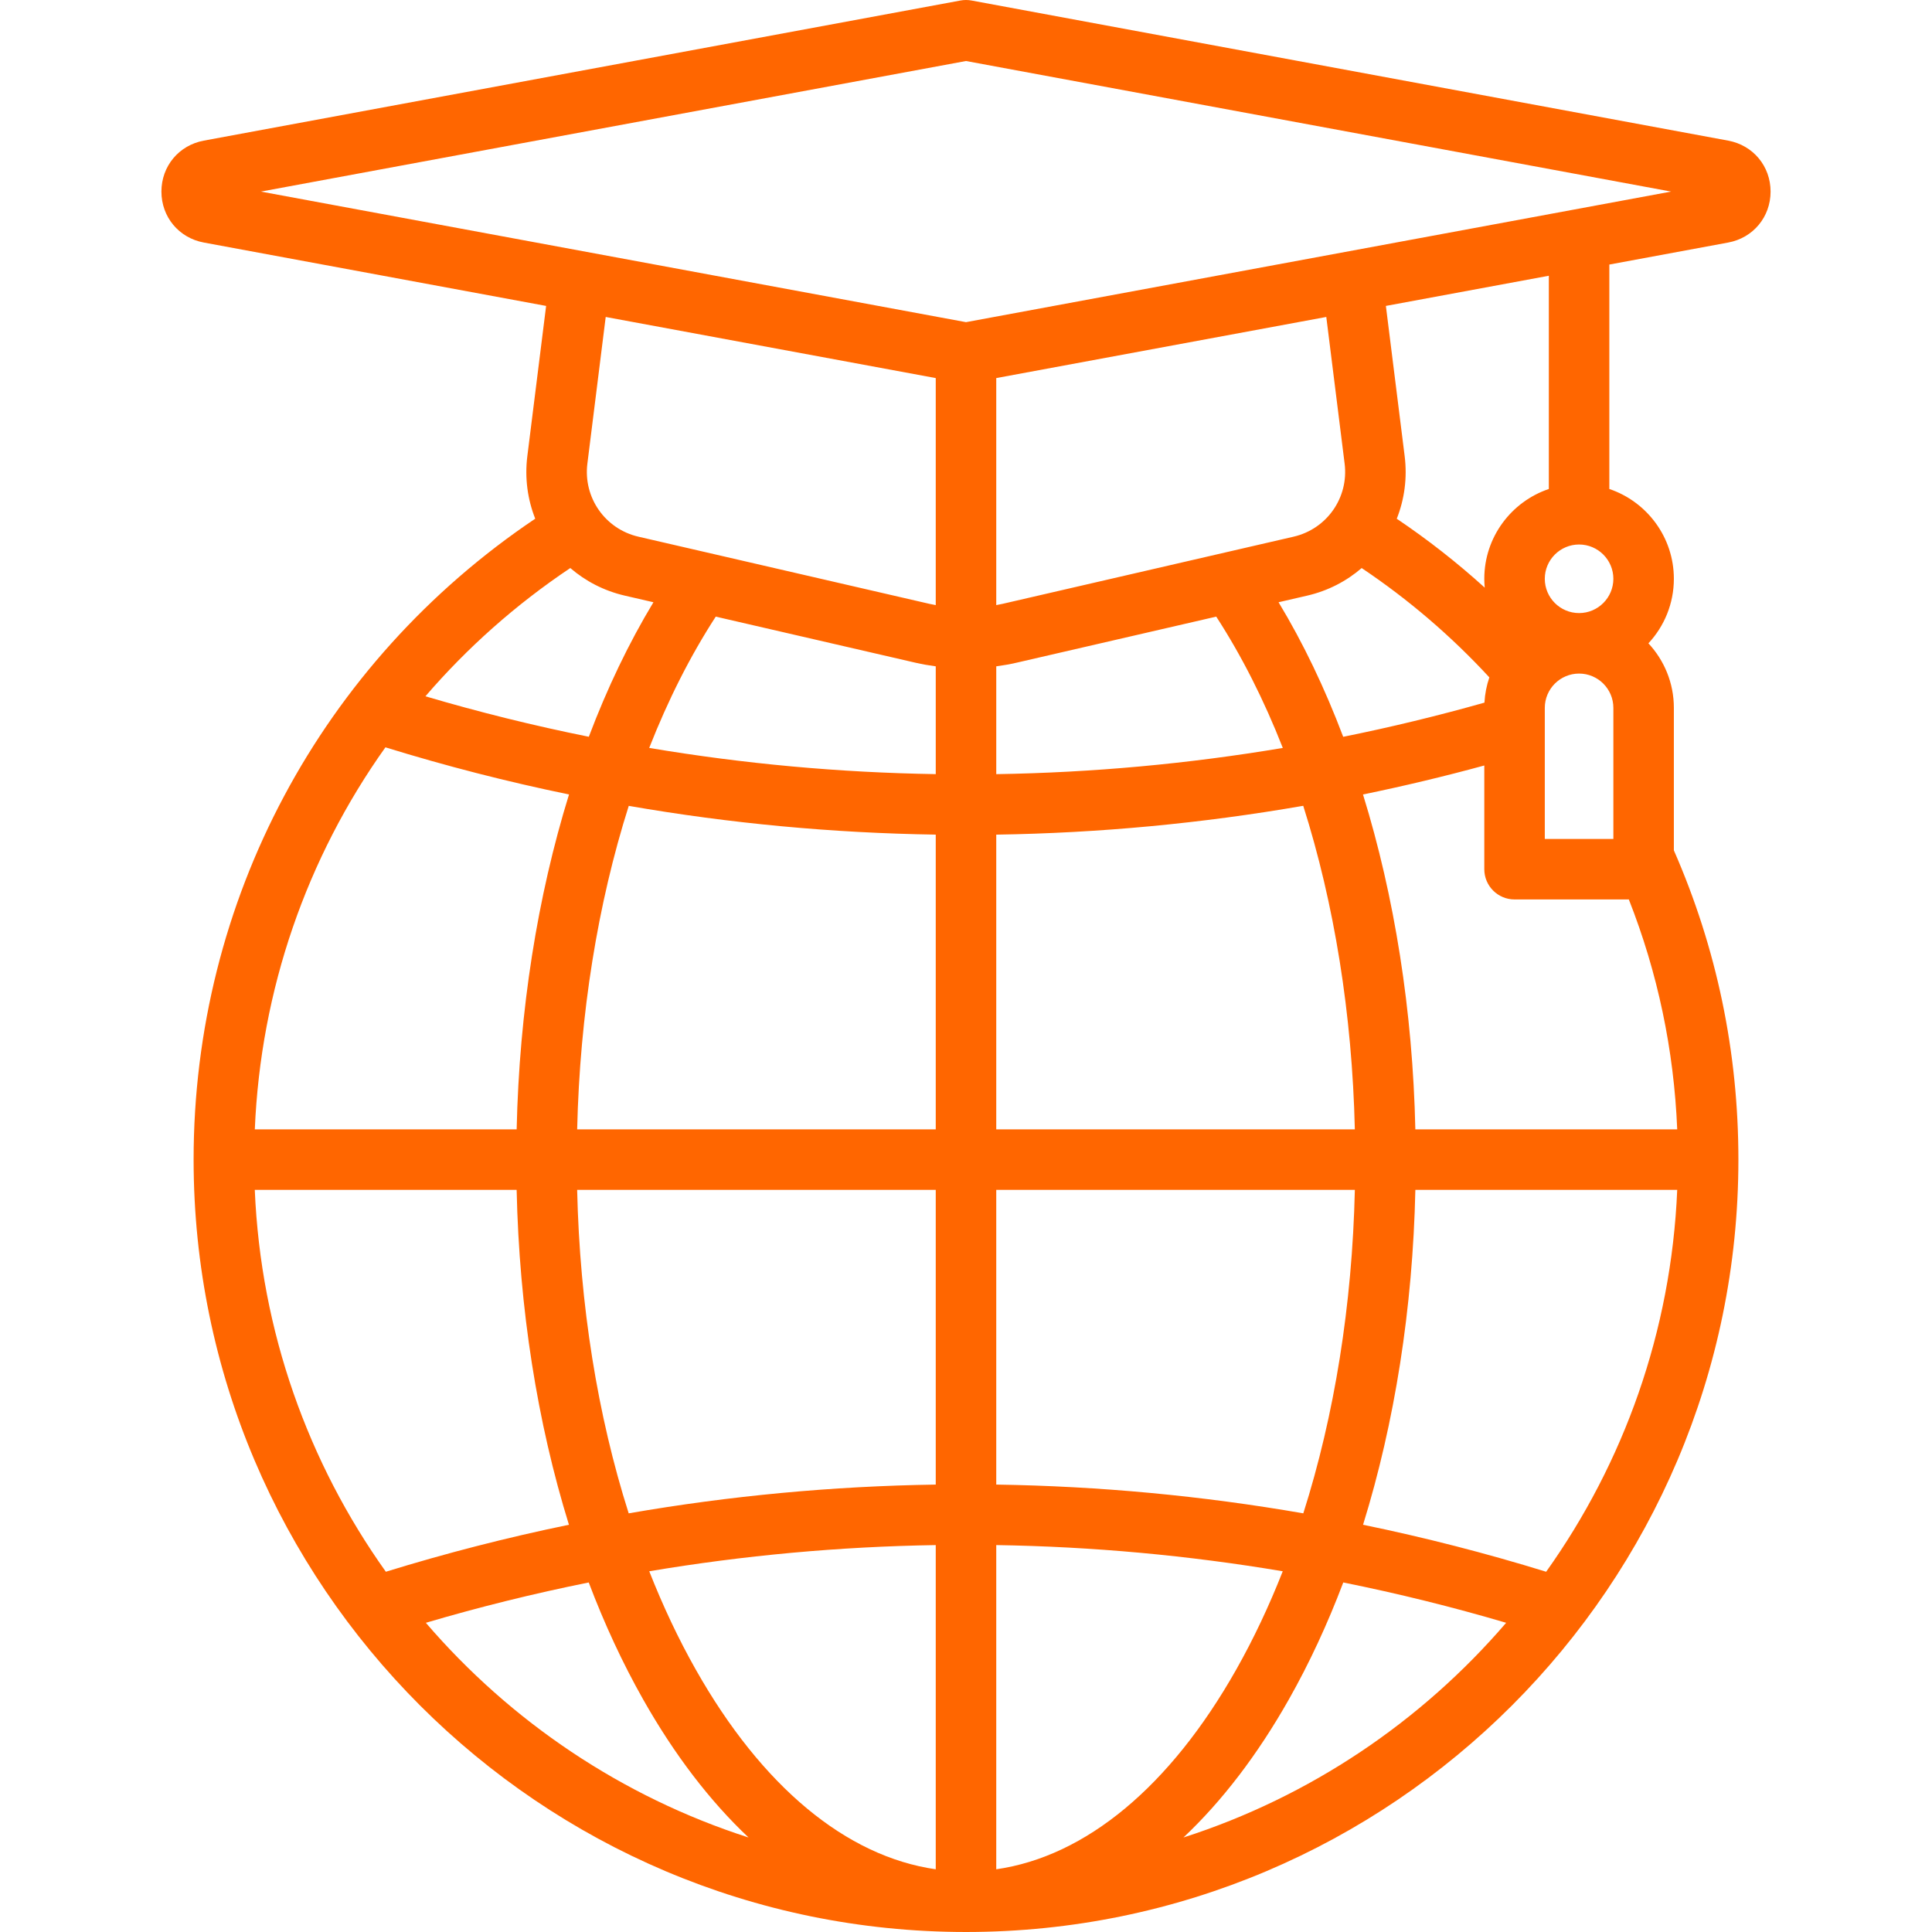
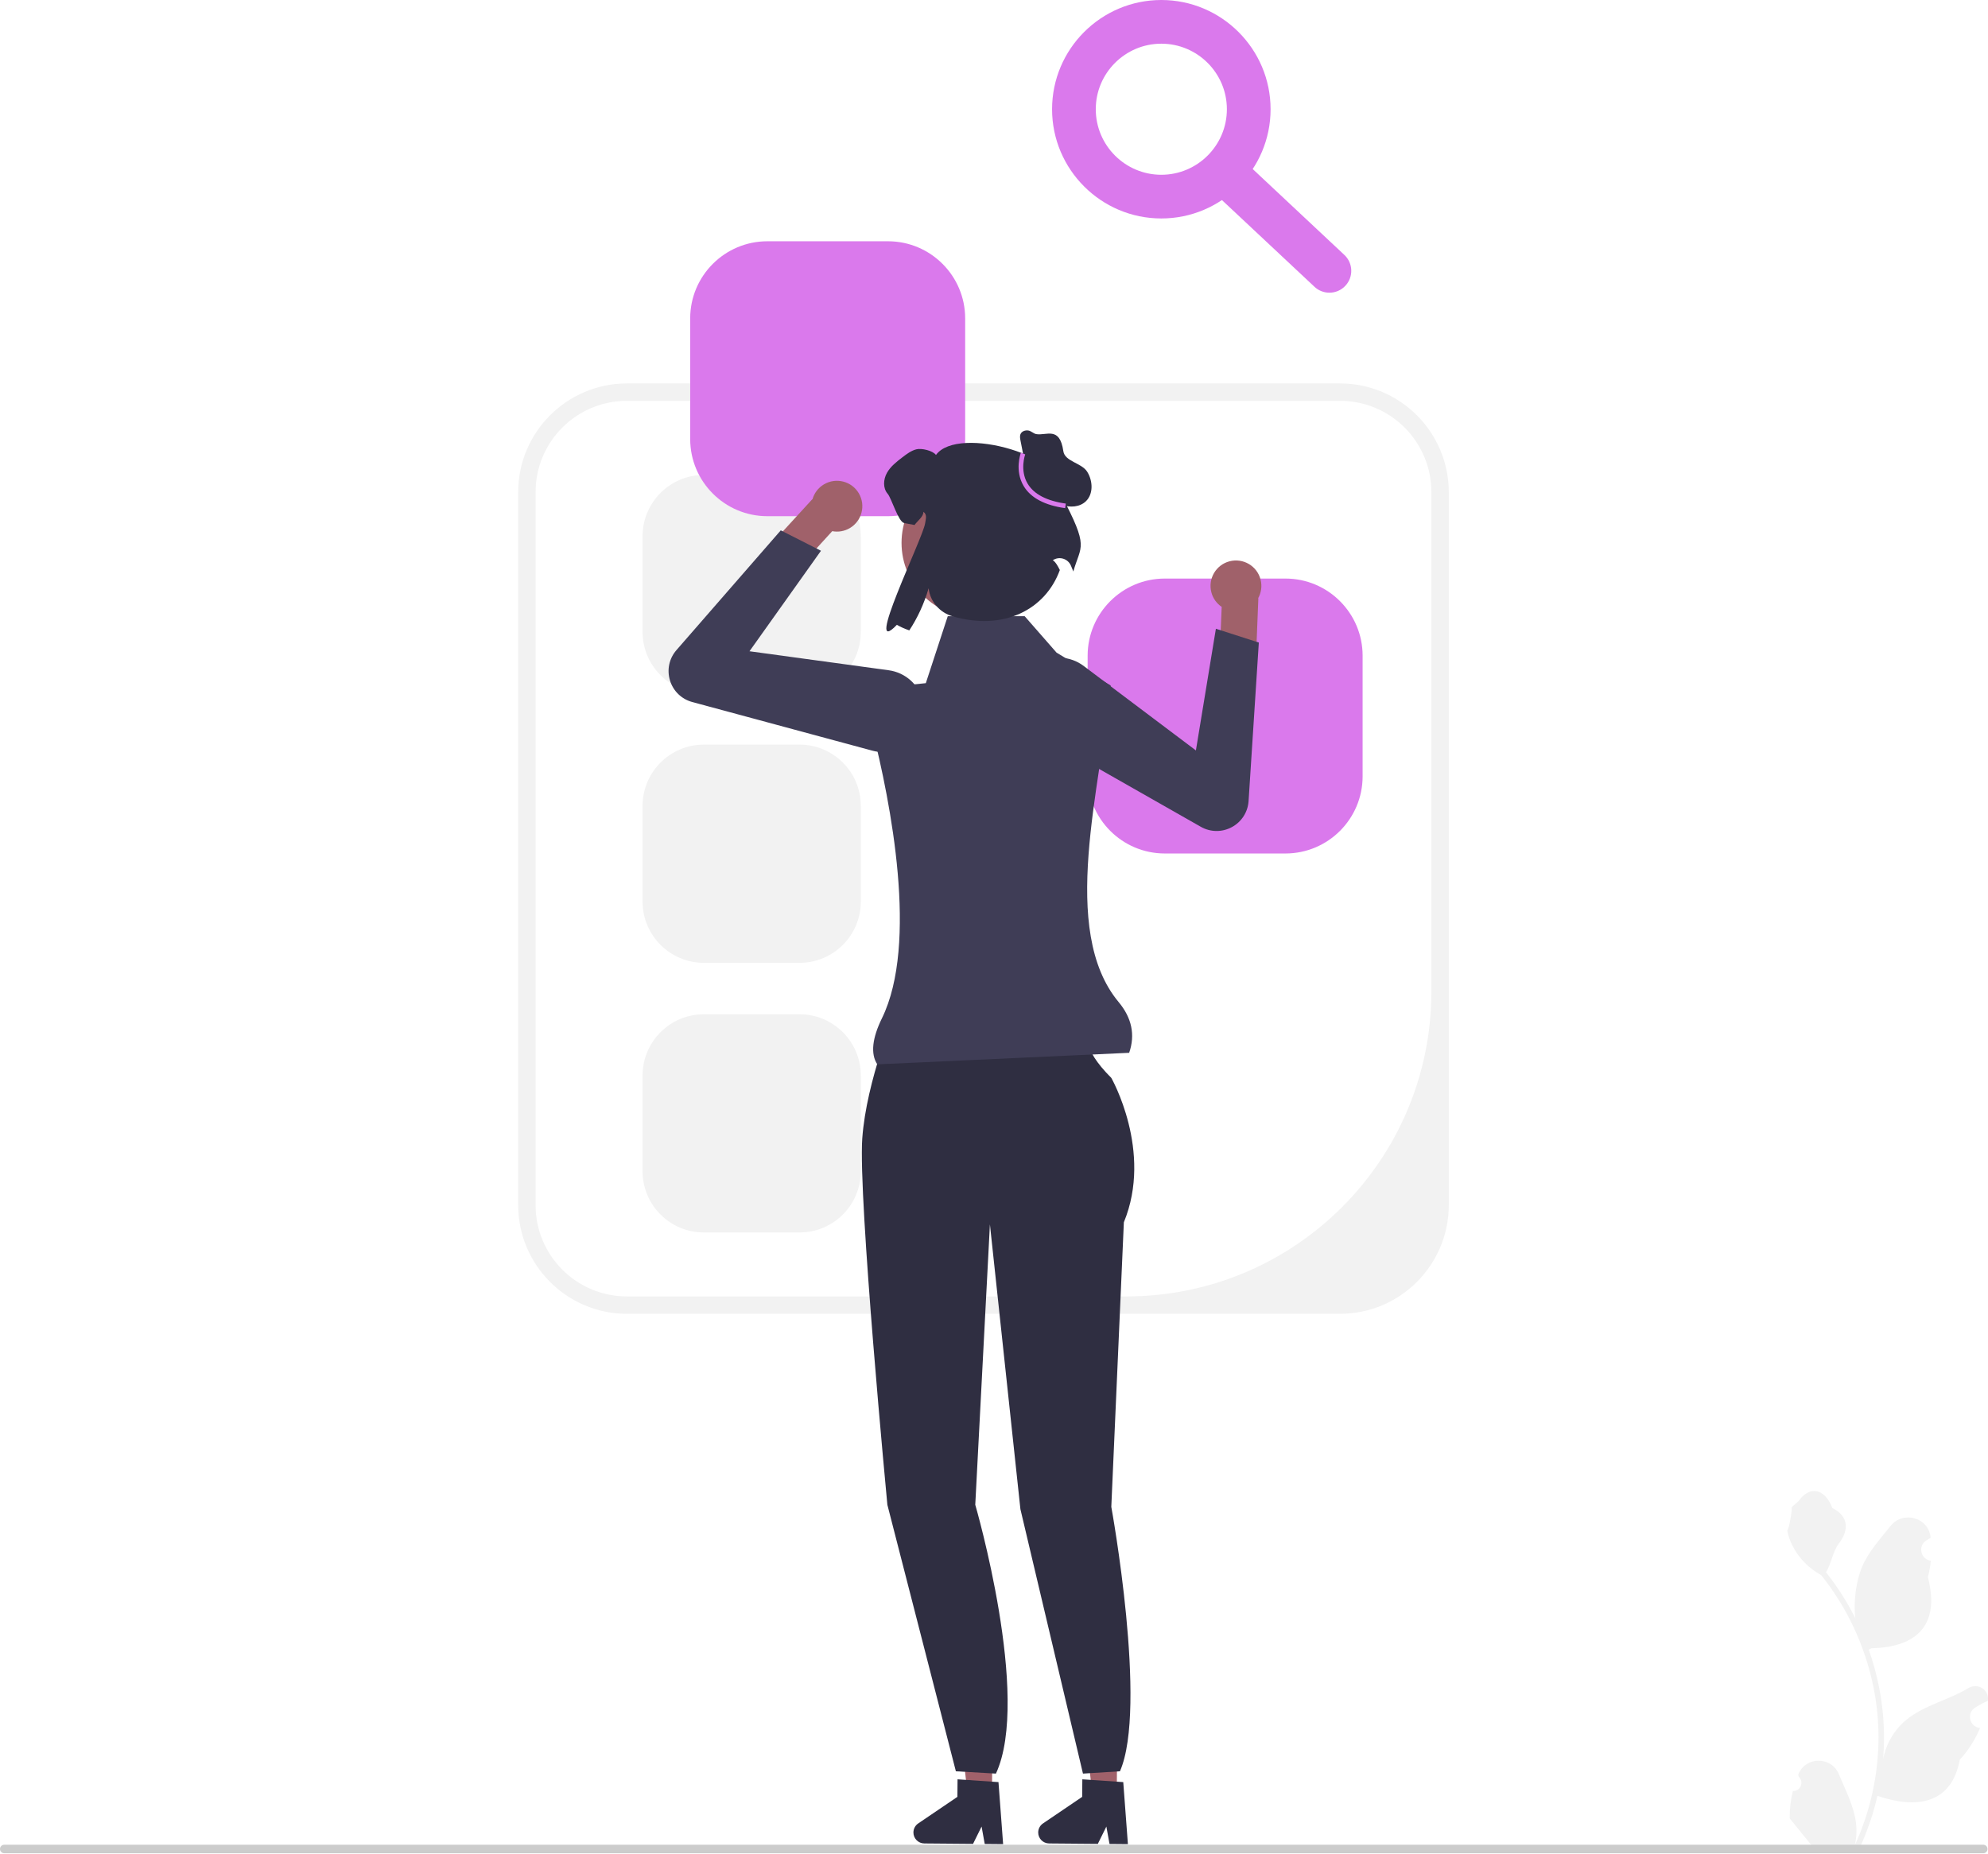
- <svg xmlns="http://www.w3.org/2000/svg" version="1.1" id="Layer_1" x="0px" y="0px" viewBox="0 0 511.999 511.999" style="enable-background:new 0 0 511.999 511.999;" xml:space="preserve" width="512px" height="512px">
+ <svg xmlns="http://www.w3.org/2000/svg" width="552.81" height="515.459" viewBox="0 0 552.81 515.459">
+   <path d="M372.633,365.415H174.325c-16.669,0-30.23-13.561-30.23-30.23V136.877c0-16.669,13.561-30.23,30.23-30.23h198.308c16.669,0,30.23,13.561,30.23,30.23v198.308c0,16.669-13.561,30.23-30.23,30.23ZM174.325,111.484c-14.024,0-25.393,11.369-25.393,25.393v198.308c0,14.024,11.369,25.393,25.393,25.393h138.91c46.829,0,84.791-37.962,84.791-84.791V136.877c0-14.024-11.369-25.393-25.393-25.393H174.325Z" fill="#f2f2f2" />
+   <path d="M195.704,132.106c-9.386,0-17.021,7.635-17.021,17.021v26.642c0,9.386,7.635,17.021,17.021,17.021h26.642c9.386,0,17.021-7.635,17.021-17.021v-26.642c0-9.386-7.635-17.021-17.021-17.021h-26.642Z" fill="#f2f2f2" />
+   <path d="M195.704,207.106c-9.386,0-17.021,7.635-17.021,17.021v26.642c0,9.386,7.635,17.021,17.021,17.021h26.642c9.386,0,17.021-7.635,17.021-17.021v-26.642c0-9.386-7.635-17.021-17.021-17.021h-26.642Z" fill="#f2f2f2" />
+   <path d="M195.704,282.106c-9.386,0-17.021,7.635-17.021,17.021v26.642c0,9.386,7.635,17.021,17.021,17.021h26.642c9.386,0,17.021-7.635,17.021-17.021v-26.642c0-9.386-7.635-17.021-17.021-17.021h-26.642Z" fill="#f2f2f2" />
  <g>
+     <path d="M213.371,67.106c-11.826,0-21.447,9.621-21.447,21.447v33.569c0,11.826,9.621,21.447,21.447,21.447h33.569c11.826,0,21.447-9.621,21.447-21.447v-33.569c0-11.826-9.621-21.447-21.447-21.447h-33.569Z" fill="#da79ec" />
+     <path d="M323.89,160.919c-11.826,0-21.447,9.621-21.447,21.447v33.569c0,11.826,9.621,21.447,21.447,21.447h33.569c11.826,0,21.447-9.621,21.447-21.447v-33.569c0-11.826-9.621-21.447-21.447-21.447h-33.569Z" fill="#da79ec" />
    <g>
-       <path d="M457.989,64.275c6.613-1.225,11.232-6.778,11.232-13.503c0-6.726-4.619-12.278-11.232-13.503L257.46,0.134    c-0.965-0.179-1.954-0.179-2.919,0L54.01,37.268c-6.613,1.225-11.232,6.778-11.232,13.503c0,6.725,4.619,12.278,11.232,13.503    l90.716,16.8l-4.975,39.793c-0.728,5.818,0.068,11.486,2.089,16.593c-56.783,38.19-90.533,101.284-90.533,169.845    c0,112.869,91.825,204.693,204.693,204.693s204.693-91.824,204.693-204.693c0-28.526-5.763-56.075-17.102-81.951V187.59    c0-6.603-2.564-12.614-6.745-17.102c4.18-4.488,6.745-10.5,6.745-17.102c0-11.047-7.172-20.445-17.102-23.8V70.108L457.989,64.275    z M151.136,150.535c4.026,3.473,8.928,6.041,14.455,7.317l7.577,1.749c-6.526,10.807-12.258,22.773-17.125,35.65    c-14.567-2.936-29.013-6.504-43.301-10.728C123.783,171.689,136.647,160.234,151.136,150.535z M102.14,198.049    c16.036,4.952,32.268,9.119,48.654,12.492c-8.37,27.049-13.174,57.319-13.875,88.749h-69.39    C69.075,262.304,81.283,227.336,102.14,198.049z M102.253,416.528c-20.524-28.806-33.151-63.601-34.732-101.205h69.393    c0.694,31.447,5.462,61.66,13.861,88.752C134.433,407.439,118.245,411.593,102.253,416.528z M112.854,430.057    c14.243-4.206,28.644-7.76,43.165-10.689c4.167,11,8.977,21.367,14.396,30.954c8.328,14.734,17.744,27.008,27.958,36.632    C164.81,476.162,135.317,456.215,112.854,430.057z M247.983,495.381c-23.723-3.412-46.063-21.904-63.61-52.949    c-4.578-8.099-8.688-16.813-12.316-26.031c25.043-4.211,50.406-6.537,75.926-6.939V495.381z M247.983,393.429    c-27.359,0.418-54.55,2.961-81.373,7.621c-8.258-25.98-12.958-55.195-13.659-85.727h95.032V393.429z M247.983,299.289h-95.028    c0.709-30.537,5.45-59.808,13.671-85.726c26.818,4.659,54.002,7.203,81.357,7.62V299.289z M247.983,205.151    c-25.524-0.402-50.89-2.729-75.936-6.943c4.995-12.72,10.901-24.415,17.636-34.797l52.978,12.226    c1.756,0.405,3.535,0.707,5.323,0.948V205.151z M247.983,160.358c-0.574-0.108-1.149-0.213-1.718-0.344l-77.069-17.785    c-8.842-2.04-14.66-10.369-13.535-19.373l4.857-38.857l87.465,16.197V160.358z M264.016,495.381v-85.919    c25.52,0.402,50.884,2.729,75.925,6.94c-3.628,9.218-7.738,17.932-12.316,26.031C310.079,473.477,287.739,491.969,264.016,495.381    z M393.352,153.385c0,0.79,0.042,1.57,0.113,2.341c-7.317-6.637-15.108-12.733-23.31-18.256c2.023-5.11,2.821-10.782,2.093-16.604    l-4.975-39.794l43.181-7.995v56.508C400.525,132.94,393.352,142.337,393.352,153.385z M409.386,187.59    c0-5.01,4.076-9.086,9.086-9.086c5.01,0,9.086,4.076,9.086,9.086v34.739h-18.171V187.59z M394.693,179.512    c-0.723,2.12-1.173,4.363-1.301,6.692c-12.368,3.494-24.851,6.521-37.43,9.057c-4.868-12.881-10.602-24.851-17.13-35.661    l7.577-1.749c5.523-1.274,10.423-3.841,14.448-7.31C373.23,158.833,384.581,168.552,394.693,179.512z M342.803,142.229    l-77.069,17.785c-0.569,0.131-1.144,0.237-1.718,0.344v-60.164l87.465-16.197l4.857,38.859    C357.464,131.86,351.645,140.189,342.803,142.229z M269.339,175.637l52.977-12.225c6.736,10.383,12.644,22.077,17.639,34.798    c-25.054,4.213-50.43,6.544-75.938,6.946v-28.57C265.805,176.342,267.583,176.042,269.339,175.637z M345.37,213.547    c8.223,25.921,12.967,55.196,13.674,85.742h-95.028v-78.101C291.353,220.771,318.544,218.205,345.37,213.547z M359.048,315.323    c-0.701,30.532-5.401,59.748-13.66,85.728c-26.822-4.661-54.011-7.204-81.372-7.622v-78.106H359.048z M313.627,486.953    c10.214-9.624,19.63-21.898,27.958-36.632c5.419-9.587,10.229-19.954,14.396-30.954c14.52,2.928,28.921,6.485,43.163,10.69    C376.68,456.216,347.188,476.162,313.627,486.953z M409.746,416.529c-15.993-4.935-32.181-9.088-48.522-12.453    c8.399-27.093,13.168-57.307,13.861-88.753h69.393C442.897,352.926,430.27,387.722,409.746,416.529z M444.478,299.289h-69.397    c-0.701-31.431-5.504-61.699-13.873-88.745c10.787-2.22,21.507-4.776,32.145-7.68v27.481c0,4.427,3.589,8.017,8.017,8.017h30.287    C439.319,257.812,443.608,278.237,444.478,299.289z M427.557,153.385c0,5.01-4.076,9.086-9.086,9.086    c-5.01,0-9.086-4.076-9.086-9.086s4.076-9.086,9.086-9.086C423.481,144.3,427.557,148.376,427.557,153.385z M256,85.375    L69.145,50.772L256,16.169l186.855,34.602L256,85.375z" fill="#ff6600" />
+       <polygon points="275.842 498.808 269.023 498.75 266.004 471.833 276.069 471.917 275.842 498.808" fill="#a0616a" />
+       <path d="M253.998,509.652c-.015,1.679,1.338,3.06,3.023,3.076l13.559,.113,2.374-4.811,.872,4.836,5.116,.046-1.292-17.248-1.78-.118-7.26-.5-2.342-.157-.041,4.88-10.892,7.388c-.829,.563-1.328,1.495-1.336,2.496Z" fill="#2f2e41" />
    </g>
+     <g>
+       <polygon points="310.54 498.808 303.72 498.75 300.702 471.833 310.767 471.917 310.54 498.808" fill="#a0616a" />
+       <path d="M288.696,509.652c-.015,1.679,1.338,3.06,3.023,3.076l13.559,.113,2.374-4.811,.872,4.836,5.116,.046-1.292-17.248-1.78-.118-7.26-.5-2.342-.157-.041,4.88-10.892,7.388c-.829,.563-1.328,1.495-1.336,2.496Z" fill="#2f2e41" />
+     </g>
+     <path d="M249.081,281.178l27.643,.873,26.189,5.82s-2.619,3.201,6.111,11.93c0,0,11.639,20.369,3.492,40.156l-3.492,79.148s10.181,55.794,2.402,73.551l-10.281,.643-17.396-73.55-8.479-79.209-4.074,77.984s15.585,53.527,5.744,74.776l-11.135-.643-19.052-74.133s-8.148-85.549-6.984-101.844c1.164-16.295,9.311-35.5,9.311-35.5Z" fill="#2f2e41" />
+     <g>
+       <path d="M341.914,156.113c-3.779,.978-6.049,4.835-5.071,8.614,.448,1.732,1.505,3.14,2.877,4.071l-0,.01-.536,12.985,9.937,4.598,.793-19.981-.069,.002c.862-1.535,1.159-3.389,.683-5.228-.978-3.779-4.835-6.049-8.614-5.071Z" fill="#a0616a" />
+       <path d="M286.378,202.455c-2.087-2.069-3.298-4.874-3.344-7.925-.061-4.092,1.99-7.807,5.486-9.935,4.026-2.452,9.06-2.204,12.825,.631l31.203,23.494,5.56-33.844,11.937,3.843-2.848,44.07c-.199,3.083-1.942,5.798-4.661,7.264-2.719,1.466-5.945,1.429-8.63-.098l-45.093-25.655c-.906-.515-1.722-1.137-2.435-1.844Z" fill="#3f3d56" />
+     </g>
+     <g>
+       <path d="M238.799,137.182c1.995,3.355,.892,7.693-2.464,9.687-1.538,.914-3.28,1.171-4.91,.865l-.007,.007-8.761,9.599-10.294-3.73,13.505-14.748,.048,.05c.469-1.697,1.563-3.223,3.196-4.194,3.355-1.995,7.693-.892,9.687,2.464Z" fill="#a0616a" />
+       <path d="M242.584,208.787l-50.085-13.529c-2.982-.806-5.299-3.051-6.198-6.006-.899-2.955-.224-6.111,1.805-8.44l29.005-33.301,11.182,5.675-19.88,27.949,38.699,5.285c4.67,.638,8.419,4.006,9.552,8.581,.984,3.973-.175,8.054-3.099,10.918-2.18,2.134-5.015,3.274-7.954,3.274-1.004,0-2.021-.133-3.027-.405Z" fill="#3f3d56" />
+     </g>
+     <path d="M313.989,292.822l-70.038,3.213c-1.924-2.921-1.403-7.313,1.291-12.814,10.171-20.767,2.447-60.055-2.75-80.512-1.458-5.74,2.456-11.446,8.349-12.035l6.604-.66,6.104-18.634h21.379l8.869,10.133,15.052,9.144c-2.74,28.221-14.414,68.071,2.217,88.055,3.637,4.371,4.669,9.097,2.923,14.111Z" fill="#3f3d56" />
+     <circle cx="271.519" cy="150.987" r="20.824" fill="#a0616a" />
+     <path d="M295.082,137.658c2.897-10.563-28.679-19.621-34.815-11.114-.853-1.209-4.007-1.944-5.453-1.573-1.447,.371-2.664,1.298-3.851,2.196-1.632,1.254-3.324,2.552-4.326,4.355-1.009,1.796-1.165,4.244,.193,5.802,1.076,1.239,2.966,7.823,4.584,8.15,1.128,.23,2.077,.415,2.894,.549,.727-1.061,2.581-2.394,2.448-3.677,1.098,.727,.697,2.006,.476,3.314-.737,4.354-17.346,38.055-7.833,28.124,.942,.556,2.107,1.076,3.45,1.551,2.278-3.435,4.147-7.486,5.379-11.723l.009,.078c.424,3.682,3.115,6.703,6.674,7.734,14.279,4.137,25.83-1.933,29.803-12.88-1.455-2.953-2.088-2.632-1.958-2.72,1.816-1.224,4.311-.423,5.092,1.622,.23,.603,.439,1.118,.62,1.506,2.07-7.405,4.532-6.336-3.385-21.294Z" fill="#2f2e41" />
+     <path d="M285.231,129.994l-1.459-7.457c-.123-.627-.239-1.307,.044-1.88,.363-.736,1.297-1.041,2.109-.924,.812,.117,1.42,.859,2.228,1.002,2.81,.497,6.524-2.279,7.531,4.742,.42,2.927,5.091,3.237,6.651,5.749,1.56,2.512,1.751,6.139-.377,8.191-1.7,1.639-4.431,1.828-6.639,.991-2.208-.837-3.981-2.529-5.529-4.312s-2.95-3.714-4.736-5.259" fill="#2f2e41" />
+     <path d="M296.195,141.336c-5.698-.796-9.582-2.868-11.544-6.159-2.568-4.307-.848-9.05-.773-9.25l1.204,.448c-.016,.044-1.576,4.385,.68,8.156,1.755,2.933,5.325,4.795,10.611,5.533l-.178,1.273Z" fill="#da79ec" />
  </g>
+   <path d="M322.934,60.762c-16.751,0-30.381-13.63-30.381-30.381S306.183,0,322.934,0s30.381,13.63,30.381,30.381-13.63,30.381-30.381,30.381Zm0-48.61c-10.052,0-18.229,8.177-18.229,18.229s8.177,18.229,18.229,18.229,18.229-8.177,18.229-18.229-8.177-18.229-18.229-18.229Z" fill="#da79ec" />
+   <path d="M369.677,81.409c-1.489,0-2.982-.543-4.154-1.644l-28.515-26.723c-2.451-2.293-2.575-6.139-.279-8.586,2.29-2.457,6.136-2.578,8.586-.279l28.515,26.723c2.451,2.293,2.575,6.139,.279,8.586-1.196,1.279-2.813,1.923-4.433,1.923Z" fill="#da79ec" />
  <g>
- </g>
-   <g>
- </g>
-   <g>
- </g>
-   <g>
- </g>
-   <g>
- </g>
-   <g>
- </g>
-   <g>
- </g>
-   <g>
- </g>
-   <g>
- </g>
-   <g>
- </g>
-   <g>
- </g>
-   <g>
- </g>
-   <g>
- </g>
-   <g>
- </g>
-   <g>
- </g>
+     <path d="M498.551,498.126c2.066,.129,3.208-2.437,1.645-3.933l-.155-.618c.02-.05,.041-.099,.062-.148,2.089-4.982,9.17-4.947,11.241,.042,1.839,4.428,4.179,8.864,4.756,13.546,.258,2.067,.142,4.172-.316,6.2,4.308-9.411,6.575-19.687,6.575-30.021,0-2.597-.142-5.193-.433-7.783-.239-2.119-.568-4.224-.995-6.31-2.306-11.277-7.299-22.018-14.5-30.99-3.462-1.892-6.349-4.851-8.093-8.397-.626-1.279-1.117-2.655-1.35-4.056,.394,.052,1.486-5.949,1.188-6.317,.549-.833,1.532-1.247,2.131-2.06,2.982-4.043,7.091-3.337,9.236,2.157,4.582,2.313,4.627,6.148,1.815,9.837-1.789,2.347-2.035,5.522-3.604,8.035,.162,.207,.329,.407,.491,.614,2.961,3.798,5.522,7.88,7.681,12.169-.61-4.766,.291-10.508,1.826-14.21,1.748-4.217,5.025-7.769,7.91-11.415,3.466-4.379,10.573-2.468,11.184,3.083,.006,.054,.012,.107,.017,.161-.429,.242-.848,.499-1.259,.77-2.339,1.547-1.531,5.174,1.241,5.602l.063,.01c-.155,1.544-.42,3.074-.807,4.579,3.702,14.316-4.29,19.53-15.701,19.764-.252,.129-.497,.258-.749,.381,1.156,3.255,2.08,6.594,2.764,9.979,.614,2.99,1.04,6.013,1.279,9.049,.297,3.83,.271,7.68-.052,11.503l.019-.136c.82-4.211,3.107-8.145,6.427-10.87,4.946-4.063,11.933-5.559,17.268-8.824,2.568-1.572,5.859,.459,5.411,3.437l-.022,.143c-.794,.323-1.569,.698-2.319,1.117-.429,.242-.848,.499-1.259,.77-2.339,1.547-1.531,5.174,1.241,5.602l.063,.01c.045,.006,.084,.013,.129,.019-1.363,3.236-3.262,6.239-5.639,8.829-2.315,12.497-12.256,13.683-22.89,10.044h-.006c-1.163,5.064-2.861,10.011-5.044,14.726h-18.02c-.065-.2-.123-.407-.181-.607,1.666,.103,3.346,.006,4.986-.297-1.337-1.641-2.674-3.294-4.011-4.935-.032-.032-.058-.065-.084-.097-.678-.84-1.363-1.673-2.041-2.512l-0-.001c-.042-2.578,.267-5.147,.879-7.64l.001-0Z" fill="#f2f2f2" />
+     <path d="M0,514.269c0,.66,.53,1.19,1.19,1.19H551.48c.66,0,1.19-.53,1.19-1.19,0-.66-.53-1.19-1.19-1.19H1.19c-.66,0-1.19,.53-1.19,1.19Z" fill="#ccc" />
+   </g>
</svg>
